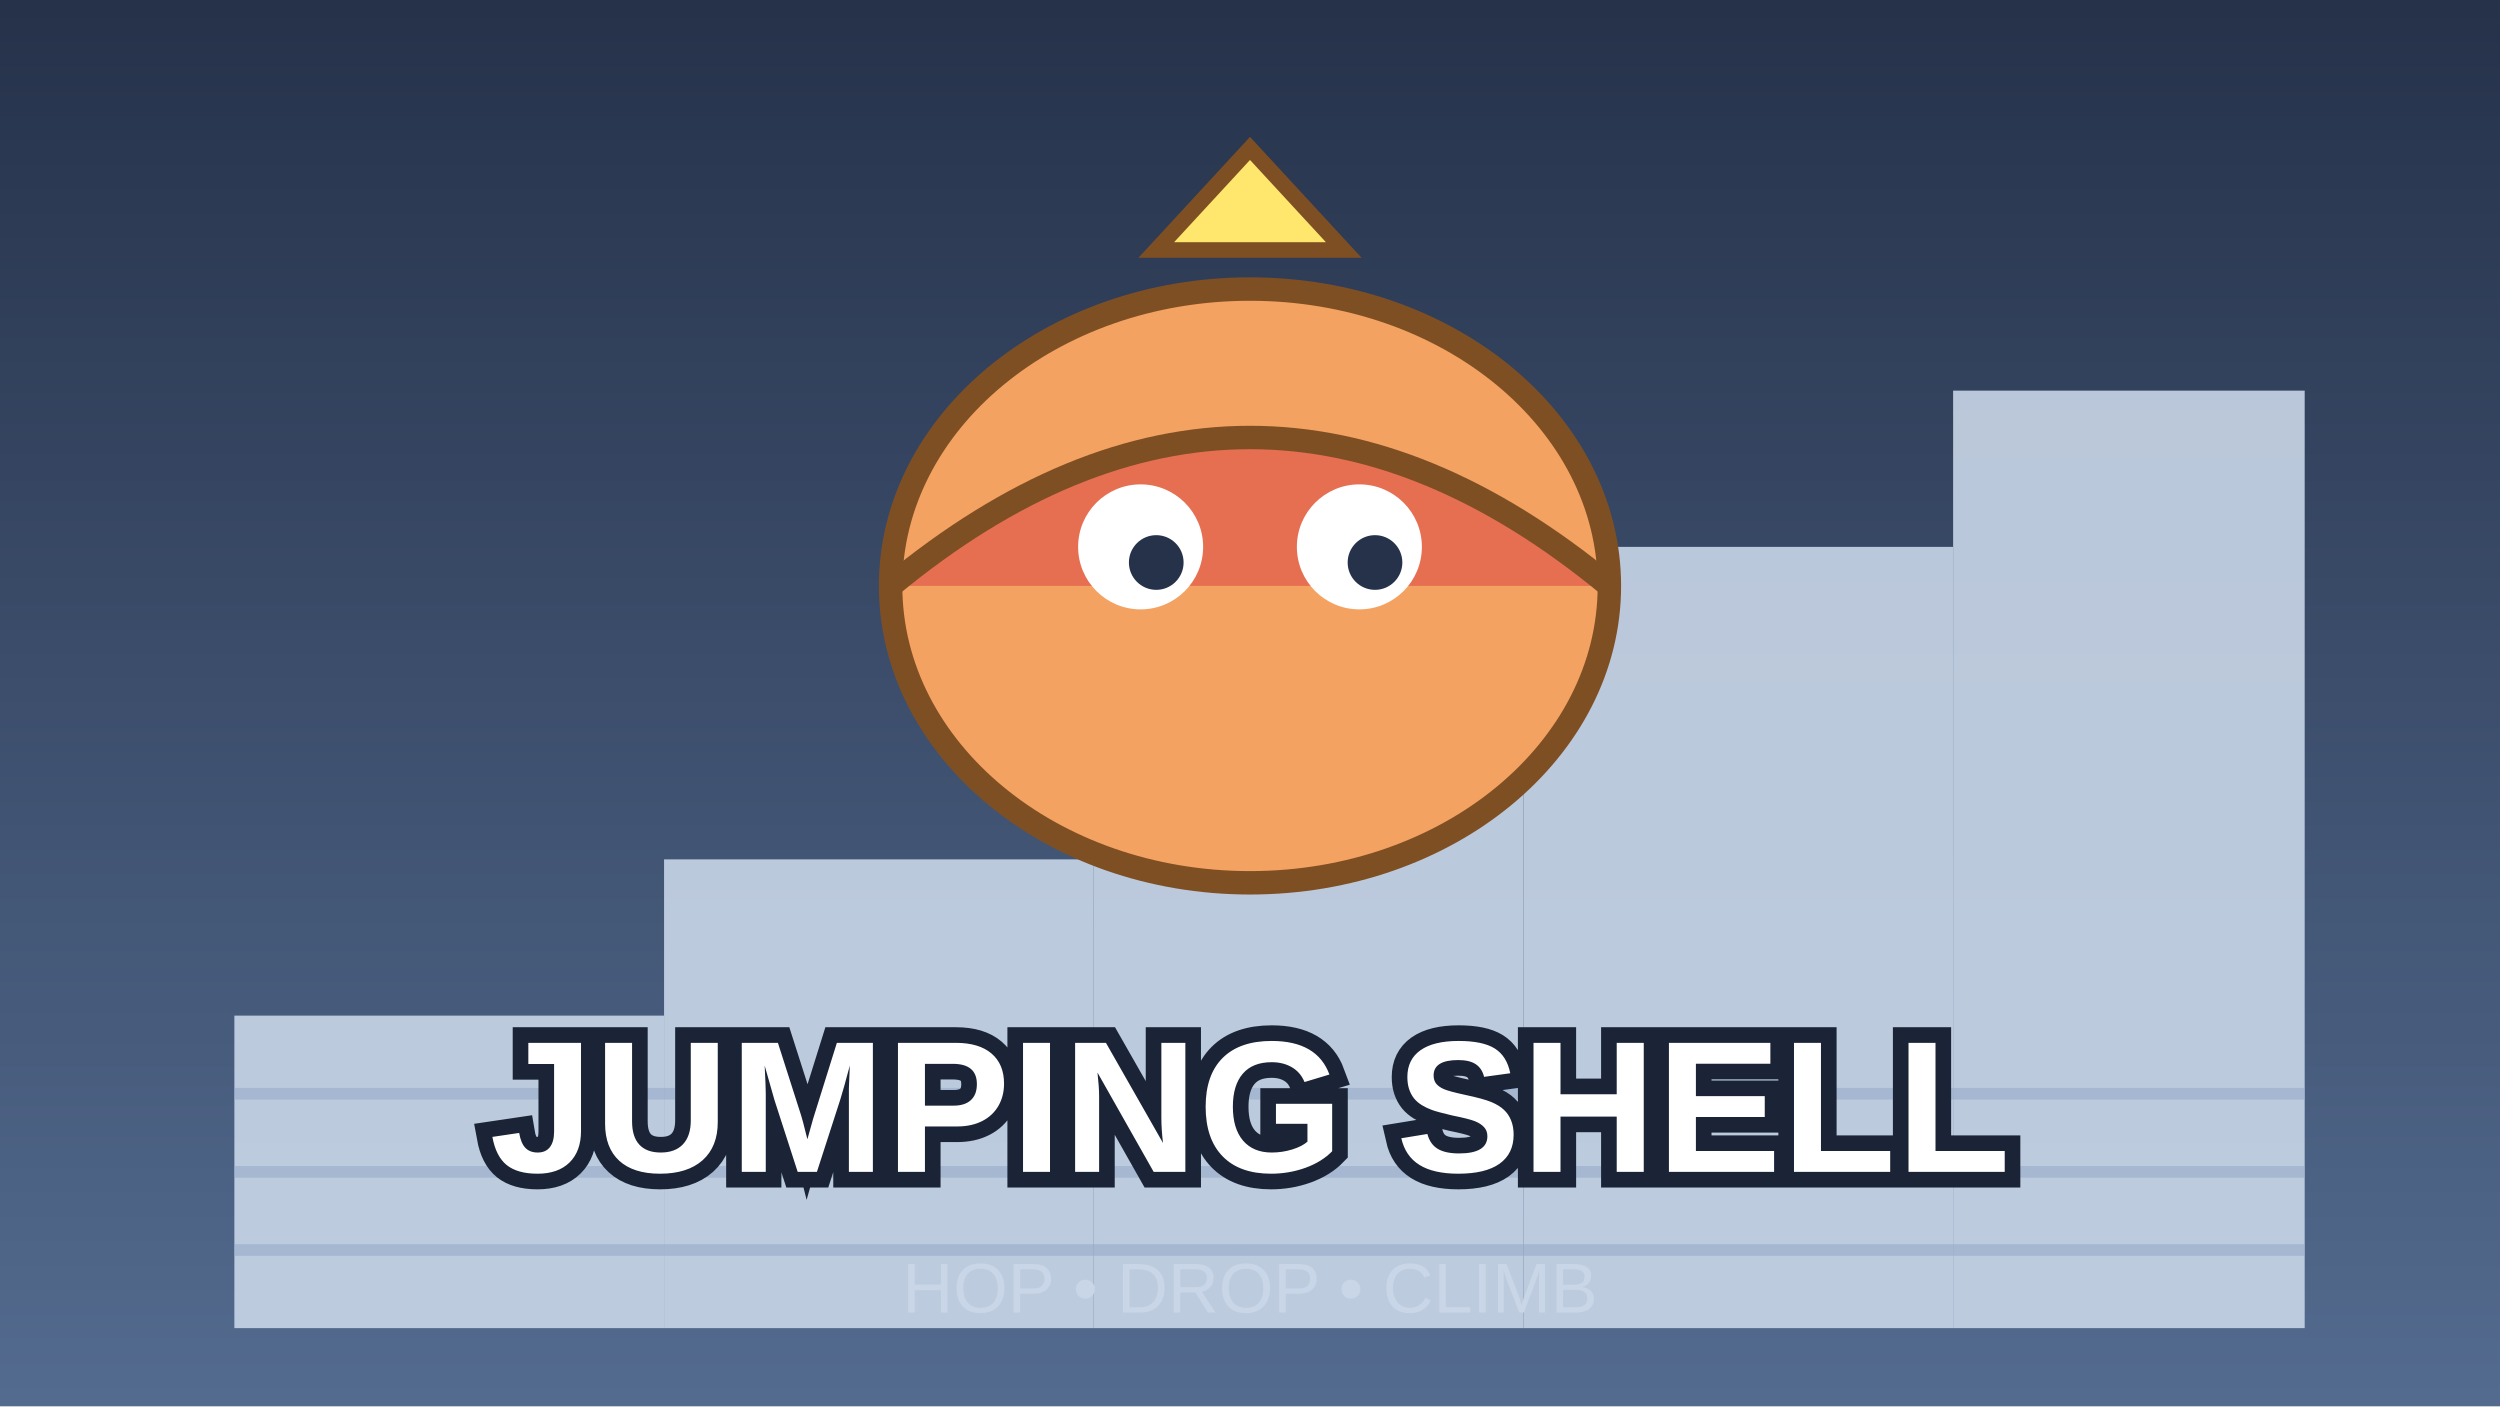
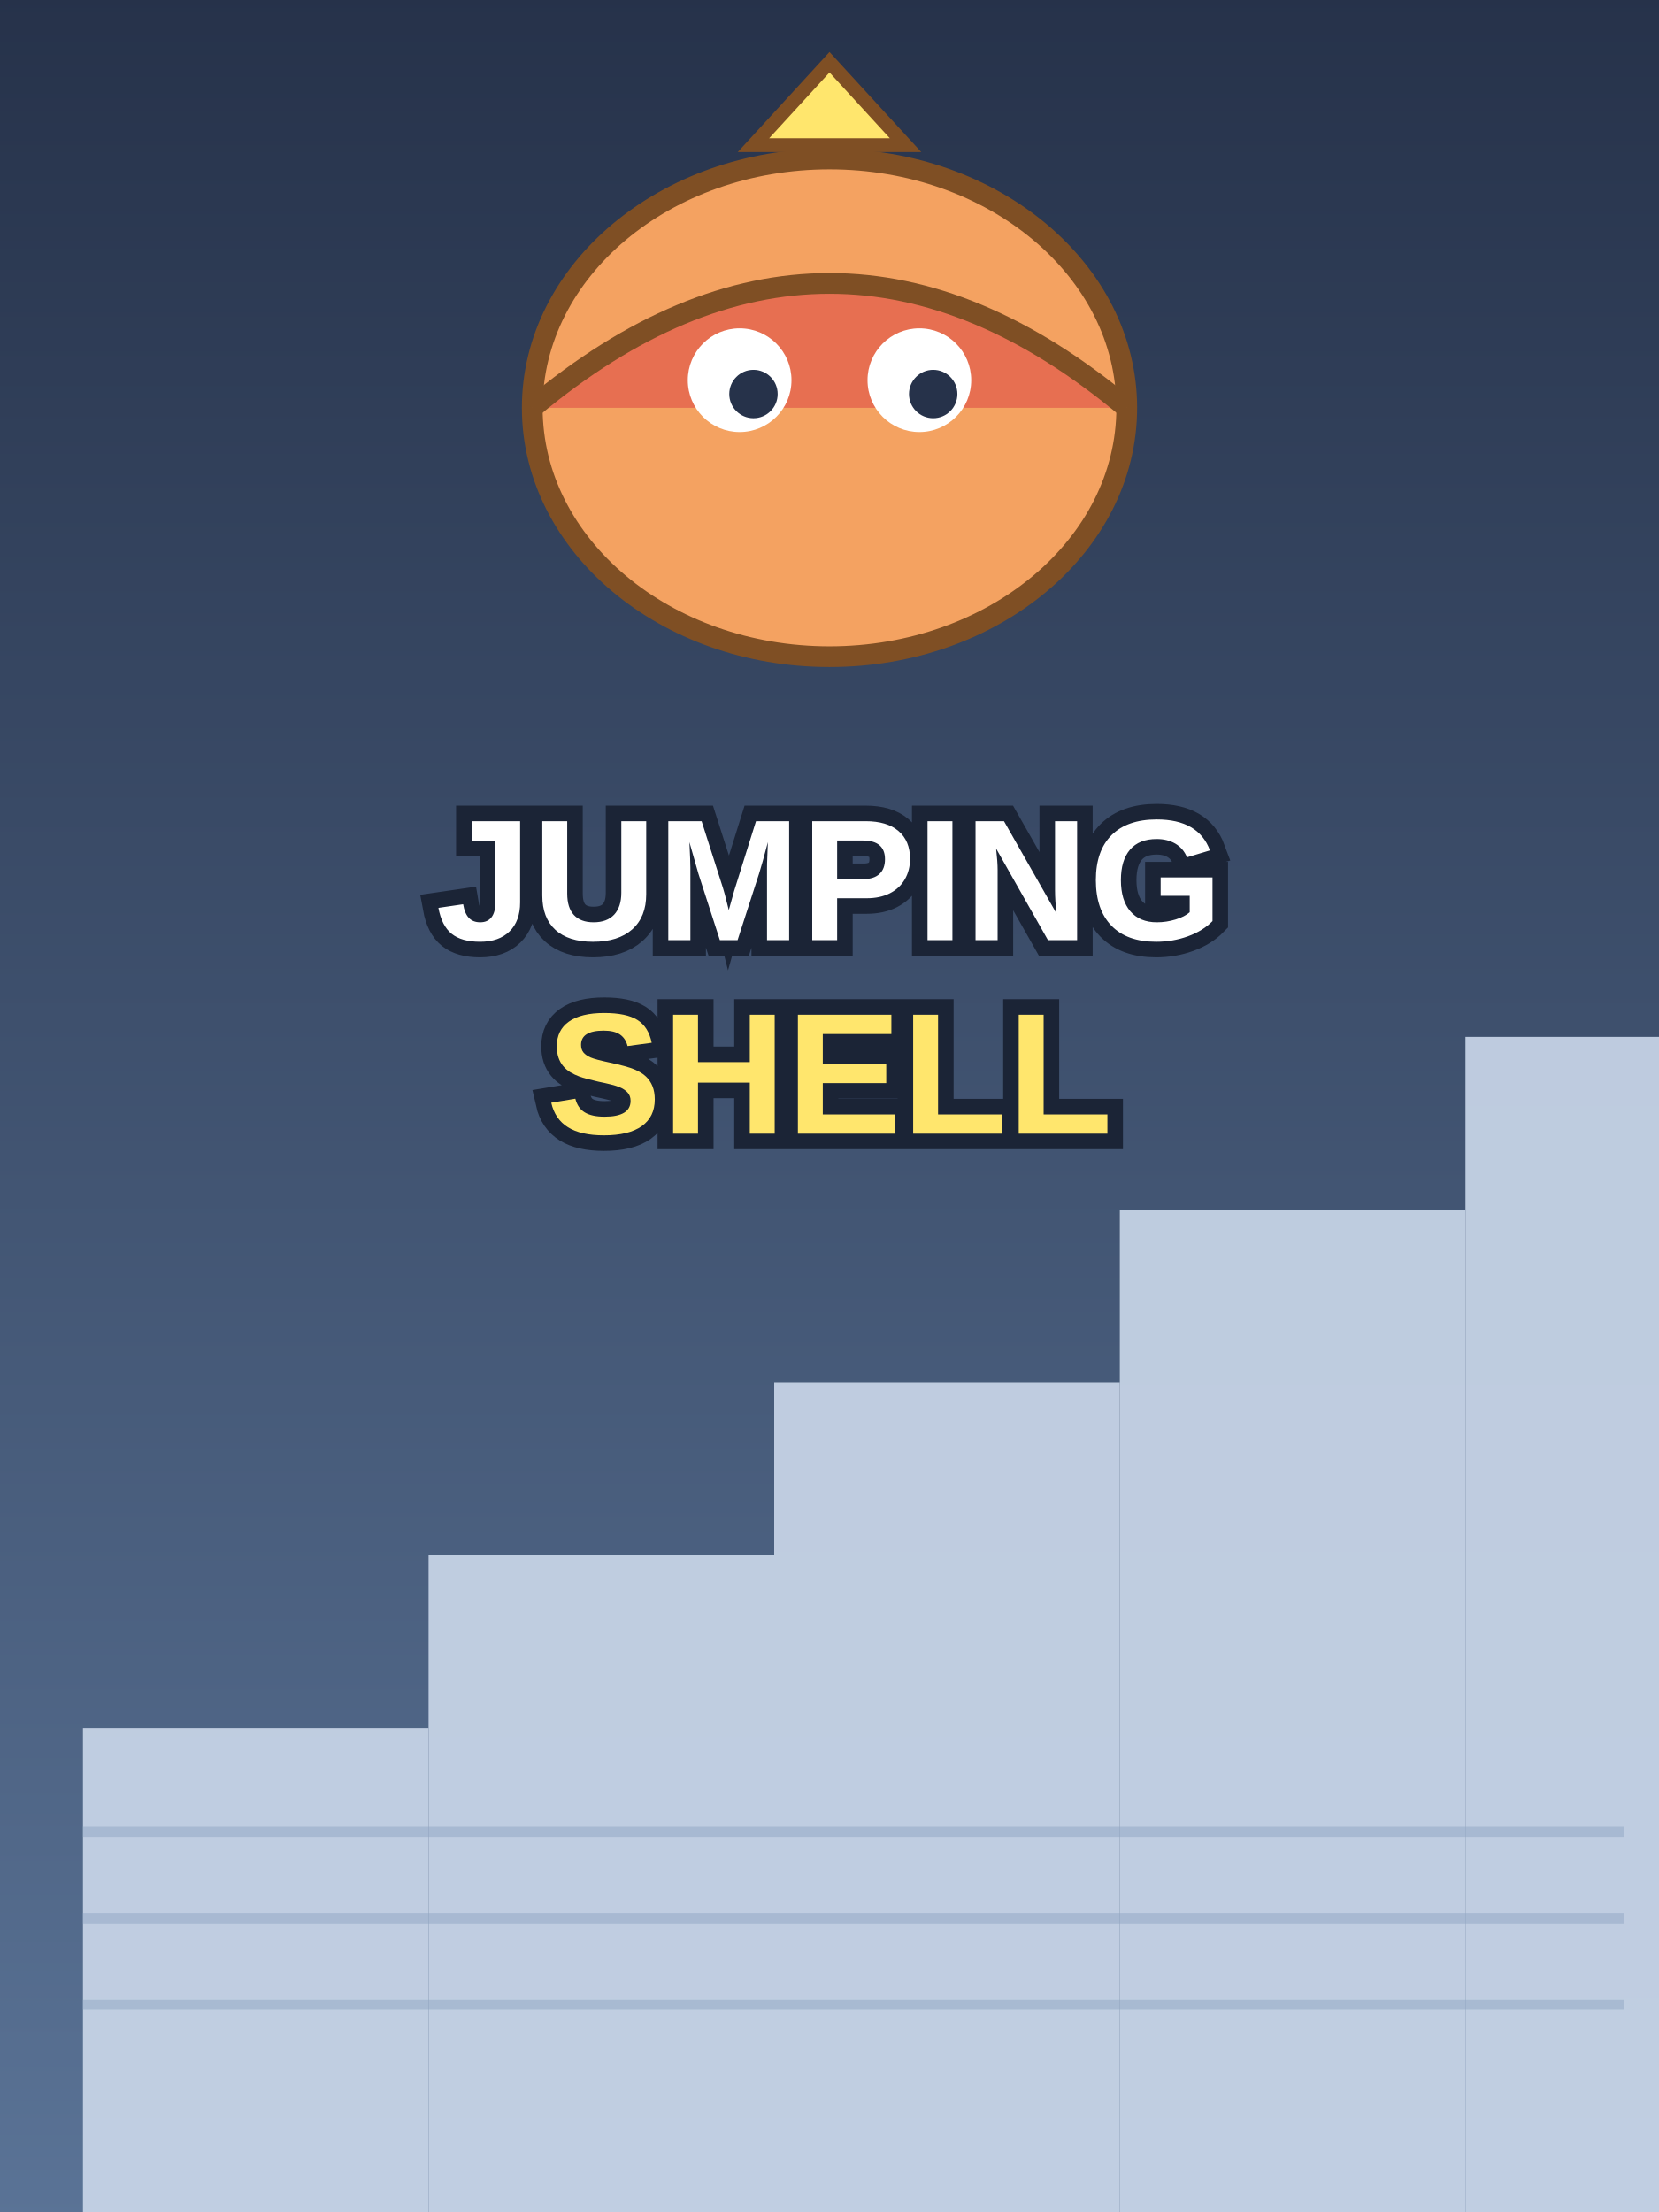
- <svg xmlns="http://www.w3.org/2000/svg" viewBox="0 0 640 360">
+ <svg xmlns="http://www.w3.org/2000/svg" viewBox="0 0 480 640">
  <defs>
    <linearGradient id="bg" x1="0" y1="0" x2="0" y2="1">
      <stop offset="0" stop-color="#26324a" />
-       <stop offset="1" stop-color="#536b8f" />
+       <stop offset="1" stop-color="#5a7396" />
    </linearGradient>
  </defs>
-   <rect width="640" height="360" fill="url(#bg)" />
-   <g fill="#c9d6e8" opacity=".9">
-     <rect x="60" y="260" width="110" height="80" />
-     <rect x="170" y="220" width="110" height="120" />
-     <rect x="280" y="180" width="110" height="160" />
-     <rect x="390" y="140" width="110" height="200" />
-     <rect x="500" y="100" width="90" height="240" />
+   <rect width="480" height="640" fill="url(#bg)" />
+   <g fill="#c9d6e8" opacity=".92">
+     <rect x="24" y="500" width="100" height="140" />
+     <rect x="124" y="450" width="100" height="190" />
+     <rect x="224" y="400" width="100" height="240" />
+     <rect x="324" y="350" width="100" height="290" />
+     <rect x="424" y="300" width="56" height="340" />
  </g>
  <g stroke="#8fa6c4" stroke-width="3" opacity=".5">
-     <line x1="60" y1="280" x2="590" y2="280" />
-     <line x1="60" y1="300" x2="590" y2="300" />
-     <line x1="60" y1="320" x2="590" y2="320" />
+     <line x1="24" y1="530" x2="470" y2="530" />
+     <line x1="24" y1="555" x2="470" y2="555" />
+     <line x1="24" y1="580" x2="470" y2="580" />
  </g>
-   <ellipse cx="320" cy="150" rx="92" ry="76" fill="#f4a261" stroke="#7f4f24" stroke-width="6" />
-   <path d="M228 150q92-76 184 0" fill="#e76f51" stroke="#7f4f24" stroke-width="6" />
+   <ellipse cx="240" cy="118" rx="86" ry="72" fill="#f4a261" stroke="#7f4f24" stroke-width="6" />
+   <path d="M154 118q86-72 172 0" fill="#e76f51" stroke="#7f4f24" stroke-width="6" />
  <g fill="#fff">
-     <circle cx="292" cy="140" r="16" />
-     <circle cx="348" cy="140" r="16" />
+     <circle cx="214" cy="110" r="15" />
+     <circle cx="266" cy="110" r="15" />
  </g>
  <g fill="#26324a">
-     <circle cx="296" cy="144" r="7" />
-     <circle cx="352" cy="144" r="7" />
+     <circle cx="218" cy="114" r="7" />
+     <circle cx="270" cy="114" r="7" />
  </g>
-   <path d="M320 38l-24 26h48z" fill="#ffe66d" stroke="#7f4f24" stroke-width="4" />
-   <text x="320" y="300" text-anchor="middle" font-family="Arial Black, Arial, sans-serif" font-size="48" font-weight="900" fill="#fff" stroke="#1b2436" stroke-width="8" paint-order="stroke">JUMPING SHELL</text>
-   <text x="320" y="336" text-anchor="middle" font-family="Arial, sans-serif" font-size="18" fill="#c9d6e8">HOP • DROP • CLIMB</text>
+   <path d="M240 18l-22 24h44z" fill="#ffe66d" stroke="#7f4f24" stroke-width="4" />
+   <text x="240" y="272" text-anchor="middle" font-family="Arial Black, Arial, sans-serif" font-size="50" font-weight="900" fill="#fff" stroke="#1b2436" stroke-width="9" paint-order="stroke">JUMPING</text>
+   <text x="240" y="328" text-anchor="middle" font-family="Arial Black, Arial, sans-serif" font-size="50" font-weight="900" fill="#ffe66d" stroke="#1b2436" stroke-width="9" paint-order="stroke">SHELL</text>
</svg>
